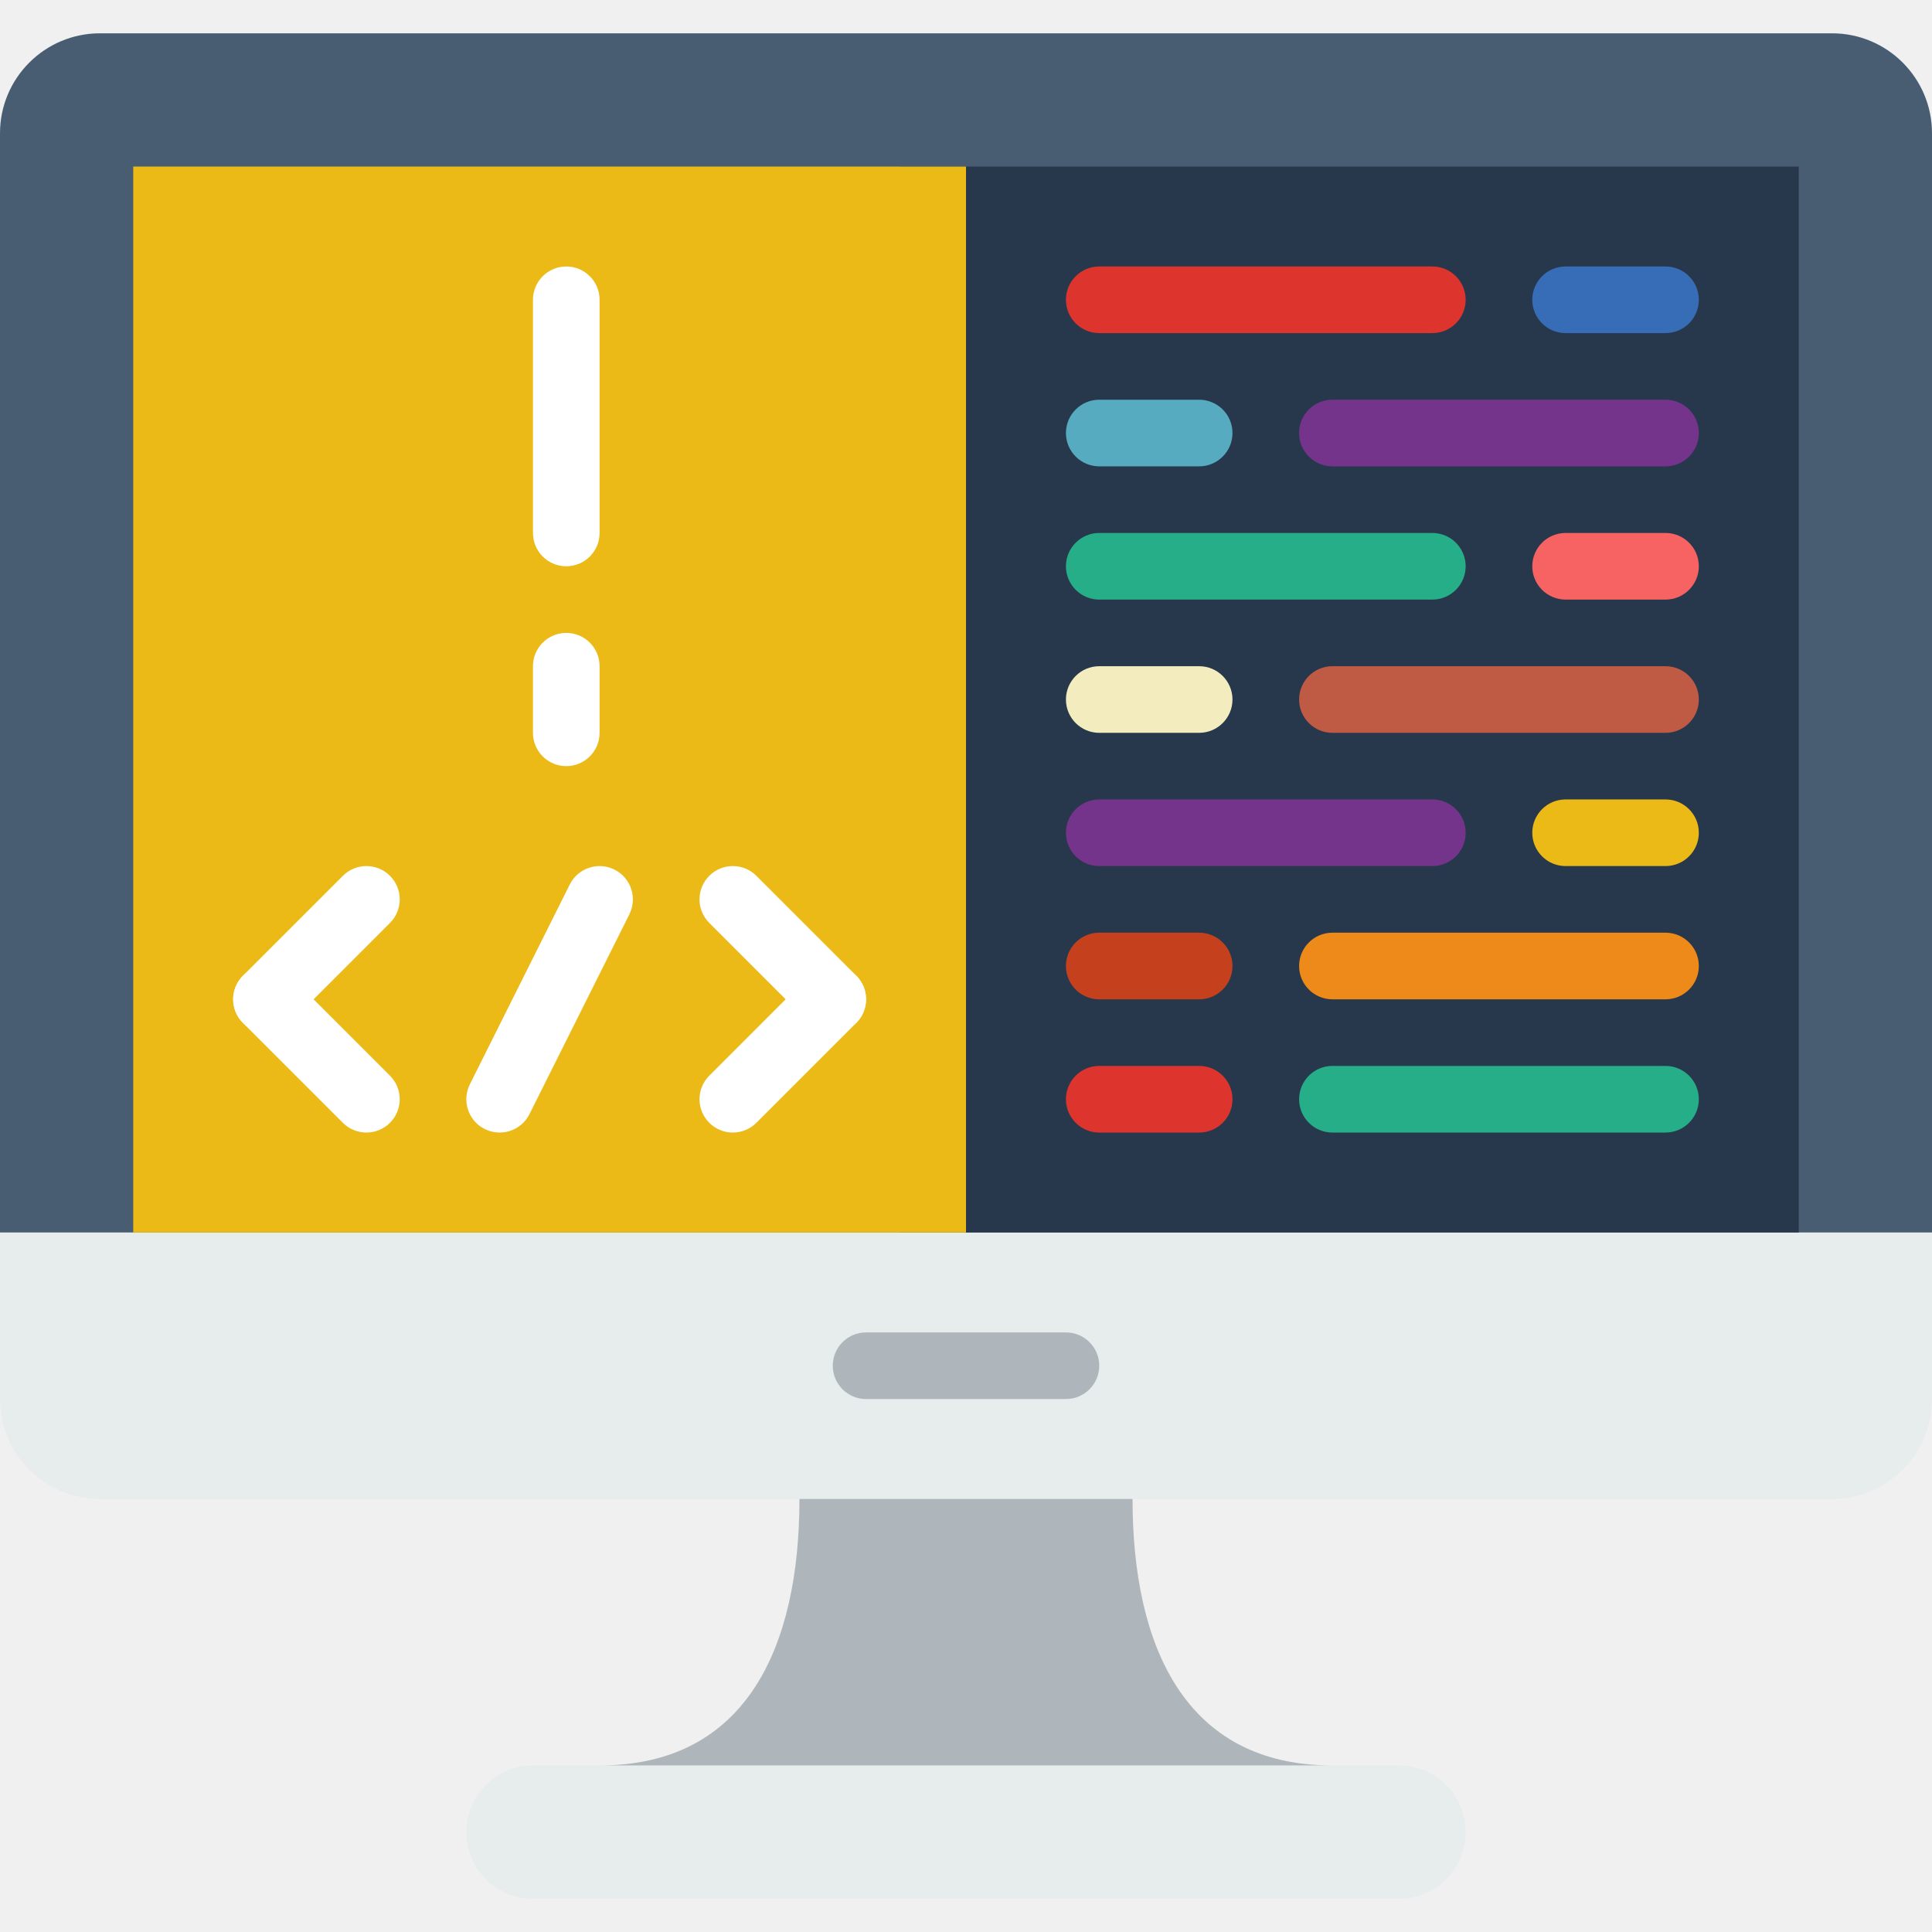
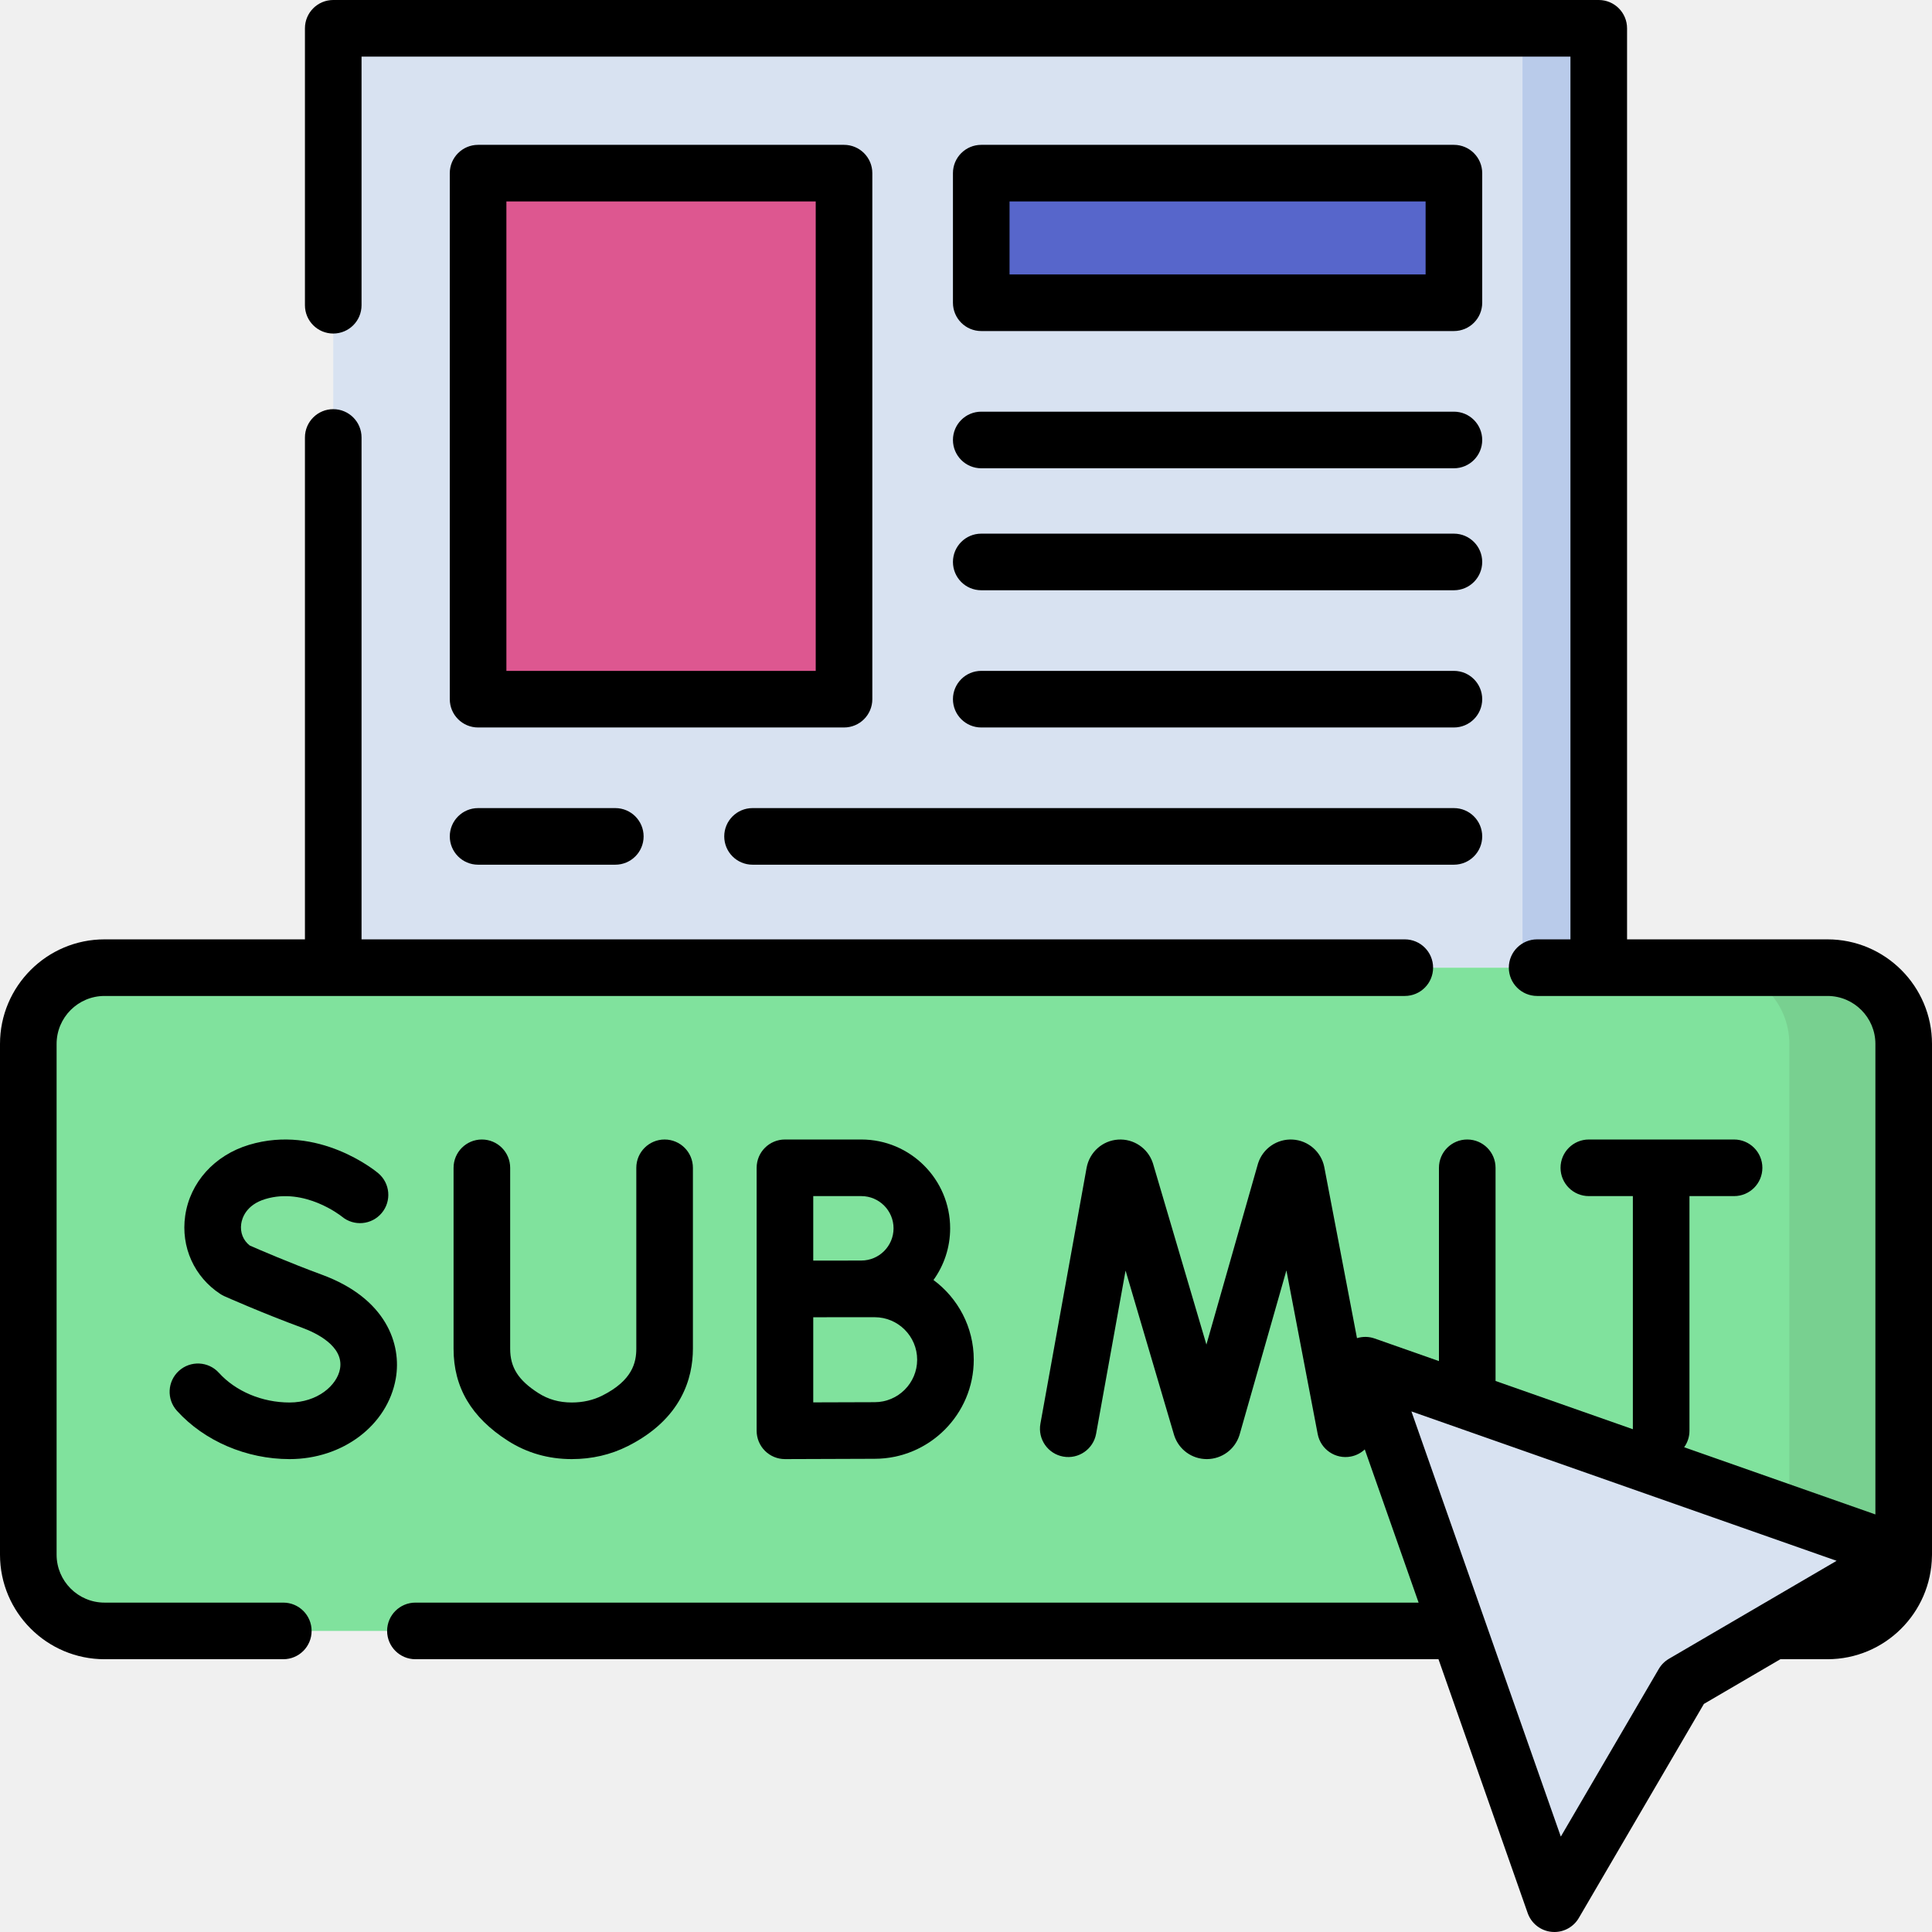
- <svg xmlns="http://www.w3.org/2000/svg" version="1.1" id="Capa_1" x="0px" y="0px" viewBox="0 0 512 512" style="enable-background:new 0 0 512 512;" xml:space="preserve">
-   <path style="fill:#E7ECED;" d="M370.759,503.172H141.241c-9.754,0-17.655-7.901-17.655-17.655l0,0  c0-9.754,7.901-17.655,17.655-17.655h229.517c9.754,0,17.655,7.901,17.655,17.655l0,0  C388.414,495.272,380.513,503.172,370.759,503.172z" />
-   <path style="fill:#AFB6BB;" d="M300.138,397.241v-17.655h-88.276v17.655c0,39.036-13.93,70.621-52.966,70.621h194.207  C314.068,467.862,300.138,436.277,300.138,397.241z" />
-   <path style="fill:#E7ECED;" d="M485.508,397.241H26.492C11.864,397.241,0,385.377,0,370.75v-52.957h512v52.957  C512,385.377,500.136,397.241,485.508,397.241z" />
-   <path style="fill:#AFB6BB;" d="M282.483,370.759h-52.966c-4.873,0-8.828-3.955-8.828-8.828s3.955-8.828,8.828-8.828h52.966  c4.873,0,8.828,3.955,8.828,8.828S287.356,370.759,282.483,370.759z" />
-   <path style="fill:#495D72;" d="M441.379,8.828H70.621H26.492C11.864,8.828,0,20.692,0,35.319v291.302h70.621h132.414h105.931  h132.414H512V35.319c0-14.627-11.864-26.492-26.492-26.492H441.379z" />
-   <rect x="238.345" y="44.138" style="fill:#28384C;" width="238.345" height="282.483" />
-   <rect x="35.31" y="44.138" style="fill:#EBBA16;" width="220.69" height="282.483" />
+ <svg xmlns="http://www.w3.org/2000/svg" id="Capa_1" enable-background="new 0 0 512 512" height="512" viewBox="0 0 512 512" width="512">
  <g>
-     <path style="fill:#FFFFFF;" d="M132.405,300.138c-1.324,0-2.675-0.3-3.946-0.927c-4.361-2.18-6.126-7.486-3.946-11.847   l26.483-52.965c2.18-4.361,7.495-6.126,11.847-3.946c4.361,2.18,6.126,7.486,3.946,11.847l-26.483,52.965   C138.761,298.355,135.645,300.138,132.405,300.138z" />
-     <path style="fill:#FFFFFF;" d="M70.621,273.655c-2.26,0-4.52-0.865-6.241-2.586c-3.452-3.452-3.452-9.031,0-12.482l26.483-26.483   c3.443-3.452,9.039-3.452,12.482,0c3.452,3.452,3.452,9.031,0,12.482l-26.483,26.483C75.14,272.79,72.881,273.655,70.621,273.655z" />
-     <path style="fill:#FFFFFF;" d="M97.103,300.138c-2.26,0-4.52-0.865-6.241-2.586L64.38,271.069c-3.452-3.452-3.452-9.031,0-12.482   c3.443-3.452,9.039-3.452,12.482,0l26.483,26.483c3.452,3.452,3.452,9.031,0,12.482C101.623,299.273,99.363,300.138,97.103,300.138   z" />
-     <path style="fill:#FFFFFF;" d="M220.69,273.655c-2.26,0-4.52-0.865-6.241-2.586l-26.483-26.483c-3.452-3.452-3.452-9.031,0-12.482   c3.443-3.452,9.039-3.452,12.482,0l26.483,26.483c3.452,3.452,3.452,9.031,0,12.482C225.209,272.79,222.95,273.655,220.69,273.655z   " />
-     <path style="fill:#FFFFFF;" d="M194.207,300.138c-2.26,0-4.52-0.865-6.241-2.586c-3.452-3.452-3.452-9.031,0-12.482l26.483-26.483   c3.443-3.452,9.039-3.452,12.482,0c3.452,3.452,3.452,9.031,0,12.482l-26.483,26.483   C198.727,299.273,196.467,300.138,194.207,300.138z" />
-     <path style="fill:#FFFFFF;" d="M150.069,150.069c-4.873,0-8.828-3.955-8.828-8.828V79.448c0-4.873,3.955-8.828,8.828-8.828   c4.873,0,8.828,3.955,8.828,8.828v61.793C158.897,146.114,154.942,150.069,150.069,150.069z" />
-     <path style="fill:#FFFFFF;" d="M150.069,203.034c-4.873,0-8.828-3.955-8.828-8.828v-17.655c0-4.873,3.955-8.828,8.828-8.828   c4.873,0,8.828,3.955,8.828,8.828v17.655C158.897,199.08,154.942,203.034,150.069,203.034z" />
+     <g>
+       <g>
+         <path d="m88.313 7.5h335.374v248.945h-335.374z" fill="#d8e2f1" />
+       </g>
+       <g>
+         <path d="m403.484 7.5h20.203v248.945h-20.203z" fill="#b9cbea" />
+       </g>
+       <g>
+         <path d="m126.699 45.886h96.976v139.402h-96.976z" fill="#dd5790" />
+       </g>
+       <g>
+         <path d="m260.041 45.886h125.26v34.346h-125.26z" fill="#5766cb" />
+       </g>
+     </g>
+     <g>
+       <g>
+         <path d="m484.297 432.213h-456.594c-11.158 0-20.203-9.045-20.203-20.203v-135.362c0-11.158 9.045-20.203 20.203-20.203h456.594c11.158 0 20.203 9.045 20.203 20.203v135.362c0 11.158-9.045 20.203-20.203 20.203z" fill="#80e29d" />
+       </g>
+       <g>
+         <path d="m484.297 256.445h-30.305c11.158 0 20.203 9.045 20.203 20.203v135.362c0 11.158-9.045 20.203-20.203 20.203h30.305c11.158 0 20.203-9.045 20.203-20.203v-135.362c0-11.158-9.045-20.203-20.203-20.203z" fill="#78d090" />
+       </g>
+       <g>
+         <path d="m446.071 446.071 58.429-34.143-142.716-50.144 50.144 142.716z" fill="#d8e2f1" />
+       </g>
+     </g>
+     <g>
+       <path d="m223.675 38.386h-96.976c-4.143 0-7.5 3.357-7.5 7.5v139.403c0 4.143 3.357 7.5 7.5 7.5h96.976c4.143 0 7.5-3.357 7.5-7.5v-139.403c0-4.143-3.358-7.5-7.5-7.5zm-7.5 139.403h-81.976v-124.403h81.976z" />
+       <path d="m260.041 87.731h125.26c4.143 0 7.5-3.357 7.5-7.5v-34.345c0-4.143-3.357-7.5-7.5-7.5h-125.26c-4.143 0-7.5 3.357-7.5 7.5v34.346c0 4.142 3.357 7.499 7.5 7.499zm7.5-34.345h110.26v19.346h-110.26z" />
+       <path d="m260.041 124.098h125.26c4.143 0 7.5-3.357 7.5-7.5s-3.357-7.5-7.5-7.5h-125.26c-4.143 0-7.5 3.357-7.5 7.5s3.357 7.5 7.5 7.5z" />
+       <path d="m260.041 156.423h125.26c4.143 0 7.5-3.357 7.5-7.5s-3.357-7.5-7.5-7.5h-125.26c-4.143 0-7.5 3.357-7.5 7.5s3.357 7.5 7.5 7.5z" />
+       <path d="m260.041 192.789h125.26c4.143 0 7.5-3.357 7.5-7.5s-3.357-7.5-7.5-7.5h-125.26c-4.143 0-7.5 3.357-7.5 7.5s3.357 7.5 7.5 7.5z" />
+       <path d="m191.931 221.654c0 4.143 3.357 7.5 7.5 7.5h185.87c4.143 0 7.5-3.357 7.5-7.5s-3.357-7.5-7.5-7.5h-185.87c-4.143 0-7.5 3.358-7.5 7.5z" />
+       <path d="m126.699 229.154h36.366c4.143 0 7.5-3.357 7.5-7.5s-3.357-7.5-7.5-7.5h-36.366c-4.143 0-7.5 3.357-7.5 7.5s3.358 7.5 7.5 7.5z" />
+       <path d="m228.262 301.981h-20.244c-4.143 0-7.5 3.357-7.5 7.5v69.694c0 1.995.795 3.907 2.209 5.315 1.405 1.399 3.308 2.185 5.291 2.185h.033c.002 0 18.616-.083 23.746-.083 14.479 0 26.26-11.779 26.26-26.259 0-8.648-4.204-16.33-10.673-21.118 2.775-3.862 4.415-8.591 4.415-13.698 0-12.977-10.559-23.536-23.537-23.536zm0 15c4.707 0 8.537 3.83 8.537 8.537s-3.83 8.536-8.537 8.536c-1.517 0-4.401.009-7.526.02h-5.218v-17.093zm3.535 54.612c-2.978 0-10.483.027-16.279.051v-22.549c1.699-.007 3.515-.014 5.257-.02h11.022c6.209 0 11.26 5.051 11.26 11.26 0 6.207-5.051 11.258-11.26 11.258z" />
+       <path d="m85.387 337.842c-8.755-3.229-16.891-6.751-19.18-7.755-1.763-1.352-2.611-3.469-2.283-5.757.21-1.46 1.252-5.023 6.394-6.572 10.466-3.152 20.042 4.452 20.296 4.656 3.172 2.636 7.878 2.219 10.535-.941 2.665-3.171 2.256-7.902-.915-10.567-.638-.535-15.823-13.058-34.242-7.511-9.165 2.762-15.646 9.967-16.915 18.804-1.187 8.263 2.395 16.21 9.344 20.741.331.216.679.405 1.04.566.401.179 9.964 4.436 20.735 8.408 3.342 1.233 10.997 4.757 9.911 10.839-.783 4.386-5.997 8.923-13.367 8.923-7.264 0-14.266-2.941-18.729-7.867-2.783-3.071-7.525-3.301-10.594-.521-3.069 2.781-3.303 7.524-.521 10.594 7.261 8.012 18.417 12.795 29.845 12.795 14.1 0 25.932-8.952 28.134-21.286 1.647-9.236-2.606-21.322-19.488-27.549z" />
+       <path d="m127.7 301.981c-4.143 0-7.5 3.357-7.5 7.5v47.957c0 10.218 4.709 18.193 14.396 24.384 5.027 3.213 10.705 4.846 16.875 4.854h.048c5.325 0 10.321-1.156 14.848-3.437 14.267-7.185 17.262-18.023 17.262-25.851v-47.907c0-4.143-3.357-7.5-7.5-7.5s-7.5 3.357-7.5 7.5v47.907c0 3.687-1.023 8.433-9.009 12.454-2.415 1.217-5.141 1.833-8.102 1.833-.009 0-.019 0-.027 0-3.314-.004-6.198-.82-8.818-2.494-5.307-3.391-7.472-6.793-7.472-11.743v-47.957c-.001-4.142-3.358-7.5-7.501-7.5z" />
+       <path d="m512 276.65c0-15.279-12.426-27.71-27.7-27.71h-53.113v-241.44c0-4.143-3.357-7.5-7.5-7.5h-335.374c-4.143 0-7.5 3.357-7.5 7.5v73.393c0 4.143 3.357 7.5 7.5 7.5s7.5-3.357 7.5-7.5v-65.893h320.373v233.94h-8.832c-4.143 0-7.5 3.357-7.5 7.5s3.357 7.5 7.5 7.5h76.946c7.003 0 12.7 5.702 12.7 12.71v124.692l-50.68-17.806c.881-1.229 1.406-2.732 1.406-4.361v-62.194h11.822c4.143 0 7.5-3.357 7.5-7.5s-3.357-7.5-7.5-7.5h-38.489c-4.143 0-7.5 3.357-7.5 7.5s3.357 7.5 7.5 7.5h11.667v61.778l-36.39-12.786v-56.493c0-4.143-3.357-7.5-7.5-7.5s-7.5 3.357-7.5 7.5v51.223l-17.065-5.996c-1.533-.539-3.159-.538-4.656-.085l-8.673-45.379c-.822-4.036-4.269-7.017-8.382-7.248-4.112-.229-7.87 2.344-9.142 6.261-.027.086-.054.171-.078.258l-13.63 47.812-14.129-47.89c-.026-.089-.054-.176-.083-.264-1.311-3.906-5.094-6.445-9.209-6.167-4.111.275-7.526 3.294-8.32 7.425l-12.25 67.869c-.735 4.076 1.973 7.977 6.049 8.713 4.072.733 7.978-1.972 8.713-6.049l7.806-43.246 12.836 43.507c.026.09.055.179.084.267 1.245 3.704 4.697 6.185 8.602 6.185h.047c3.923-.02 7.373-2.54 8.584-6.271.028-.086.055-.173.08-.261l12.394-43.476 8.289 43.372c.777 4.069 4.714 6.741 8.774 5.958 1.443-.276 2.704-.953 3.703-1.887l14.265 40.599h-265.855c-4.143 0-7.5 3.357-7.5 7.5s3.357 7.5 7.5 7.5h271.124l23.638 67.276c.969 2.758 3.451 4.701 6.361 4.979.239.023.479.034.717.034 2.646 0 5.12-1.4 6.474-3.716l33.15-56.73 20.268-11.844h12.478c15.151 0 27.492-12.227 27.691-27.41 0-.003 0-.006 0-.009.001-.121.009-.24.009-.361zm-69.713 162.946c-1.113.651-2.04 1.578-2.691 2.691l-25.965 44.434-39.591-112.681 112.681 39.591z" />
+       <path d="m75.081 424.71h-47.381c-7.003 0-12.7-5.697-12.7-12.7v-135.36c0-7.009 5.697-12.71 12.7-12.71h344.585c4.143 0 7.5-3.357 7.5-7.5s-3.357-7.5-7.5-7.5h-276.472v-133.008c0-4.143-3.357-7.5-7.5-7.5s-7.5 3.357-7.5 7.5v133.008h-53.113c-15.274 0-27.7 12.431-27.7 27.71v135.36c0 15.274 12.426 27.7 27.7 27.7h47.381c4.143 0 7.5-3.357 7.5-7.5s-3.357-7.5-7.5-7.5z" />
+     </g>
  </g>
-   <path style="fill:#DD352E;" d="M379.586,88.276H291.31c-4.873,0-8.828-3.955-8.828-8.828c0-4.873,3.955-8.828,8.828-8.828h88.276  c4.873,0,8.828,3.955,8.828,8.828C388.414,84.321,384.459,88.276,379.586,88.276z" />
-   <path style="fill:#366DB6;" d="M441.379,88.276h-26.483c-4.873,0-8.828-3.955-8.828-8.828c0-4.873,3.955-8.828,8.828-8.828h26.483  c4.873,0,8.828,3.955,8.828,8.828C450.207,84.321,446.252,88.276,441.379,88.276z" />
-   <path style="fill:#75348B;" d="M441.379,123.586h-88.276c-4.873,0-8.828-3.955-8.828-8.828s3.955-8.828,8.828-8.828h88.276  c4.873,0,8.828,3.955,8.828,8.828S446.252,123.586,441.379,123.586z" />
-   <path style="fill:#57ABC1;" d="M317.793,123.586H291.31c-4.873,0-8.828-3.955-8.828-8.828s3.955-8.828,8.828-8.828h26.483  c4.873,0,8.828,3.955,8.828,8.828S322.666,123.586,317.793,123.586z" />
-   <path style="fill:#25AE88;" d="M379.586,158.897H291.31c-4.873,0-8.828-3.955-8.828-8.828c0-4.873,3.955-8.828,8.828-8.828h88.276  c4.873,0,8.828,3.955,8.828,8.828C388.414,154.942,384.459,158.897,379.586,158.897z" />
-   <path style="fill:#F76363;" d="M441.379,158.897h-26.483c-4.873,0-8.828-3.955-8.828-8.828c0-4.873,3.955-8.828,8.828-8.828h26.483  c4.873,0,8.828,3.955,8.828,8.828C450.207,154.942,446.252,158.897,441.379,158.897z" />
-   <path style="fill:#BF5A45;" d="M441.379,194.207h-88.276c-4.873,0-8.828-3.955-8.828-8.828c0-4.873,3.955-8.828,8.828-8.828h88.276  c4.873,0,8.828,3.955,8.828,8.828C450.207,190.252,446.252,194.207,441.379,194.207z" />
-   <path style="fill:#F2ECBF;" d="M317.793,194.207H291.31c-4.873,0-8.828-3.955-8.828-8.828c0-4.873,3.955-8.828,8.828-8.828h26.483  c4.873,0,8.828,3.955,8.828,8.828C326.621,190.252,322.666,194.207,317.793,194.207z" />
-   <path style="fill:#25AE88;" d="M441.379,300.138h-88.276c-4.873,0-8.828-3.955-8.828-8.828c0-4.873,3.955-8.828,8.828-8.828h88.276  c4.873,0,8.828,3.955,8.828,8.828C450.207,296.183,446.252,300.138,441.379,300.138z" />
-   <path style="fill:#DD352E;" d="M317.793,300.138H291.31c-4.873,0-8.828-3.955-8.828-8.828c0-4.873,3.955-8.828,8.828-8.828h26.483  c4.873,0,8.828,3.955,8.828,8.828C326.621,296.183,322.666,300.138,317.793,300.138z" />
-   <path style="fill:#75348B;" d="M379.586,229.517H291.31c-4.873,0-8.828-3.955-8.828-8.828c0-4.873,3.955-8.828,8.828-8.828h88.276  c4.873,0,8.828,3.955,8.828,8.828C388.414,225.562,384.459,229.517,379.586,229.517z" />
-   <path style="fill:#EBBA16;" d="M441.379,229.517h-26.483c-4.873,0-8.828-3.955-8.828-8.828c0-4.873,3.955-8.828,8.828-8.828h26.483  c4.873,0,8.828,3.955,8.828,8.828C450.207,225.562,446.252,229.517,441.379,229.517z" />
-   <path style="fill:#ED8A19;" d="M441.379,264.828h-88.276c-4.873,0-8.828-3.955-8.828-8.828s3.955-8.828,8.828-8.828h88.276  c4.873,0,8.828,3.955,8.828,8.828S446.252,264.828,441.379,264.828z" />
-   <path style="fill:#C5411E;" d="M317.793,264.828H291.31c-4.873,0-8.828-3.955-8.828-8.828s3.955-8.828,8.828-8.828h26.483  c4.873,0,8.828,3.955,8.828,8.828S322.666,264.828,317.793,264.828z" />
-   <g>
- </g>
-   <g>
- </g>
-   <g>
- </g>
-   <g>
- </g>
-   <g>
- </g>
-   <g>
- </g>
-   <g>
- </g>
-   <g>
- </g>
-   <g>
- </g>
-   <g>
- </g>
-   <g>
- </g>
-   <g>
- </g>
-   <g>
- </g>
-   <g>
- </g>
-   <g>
- </g>
</svg>
